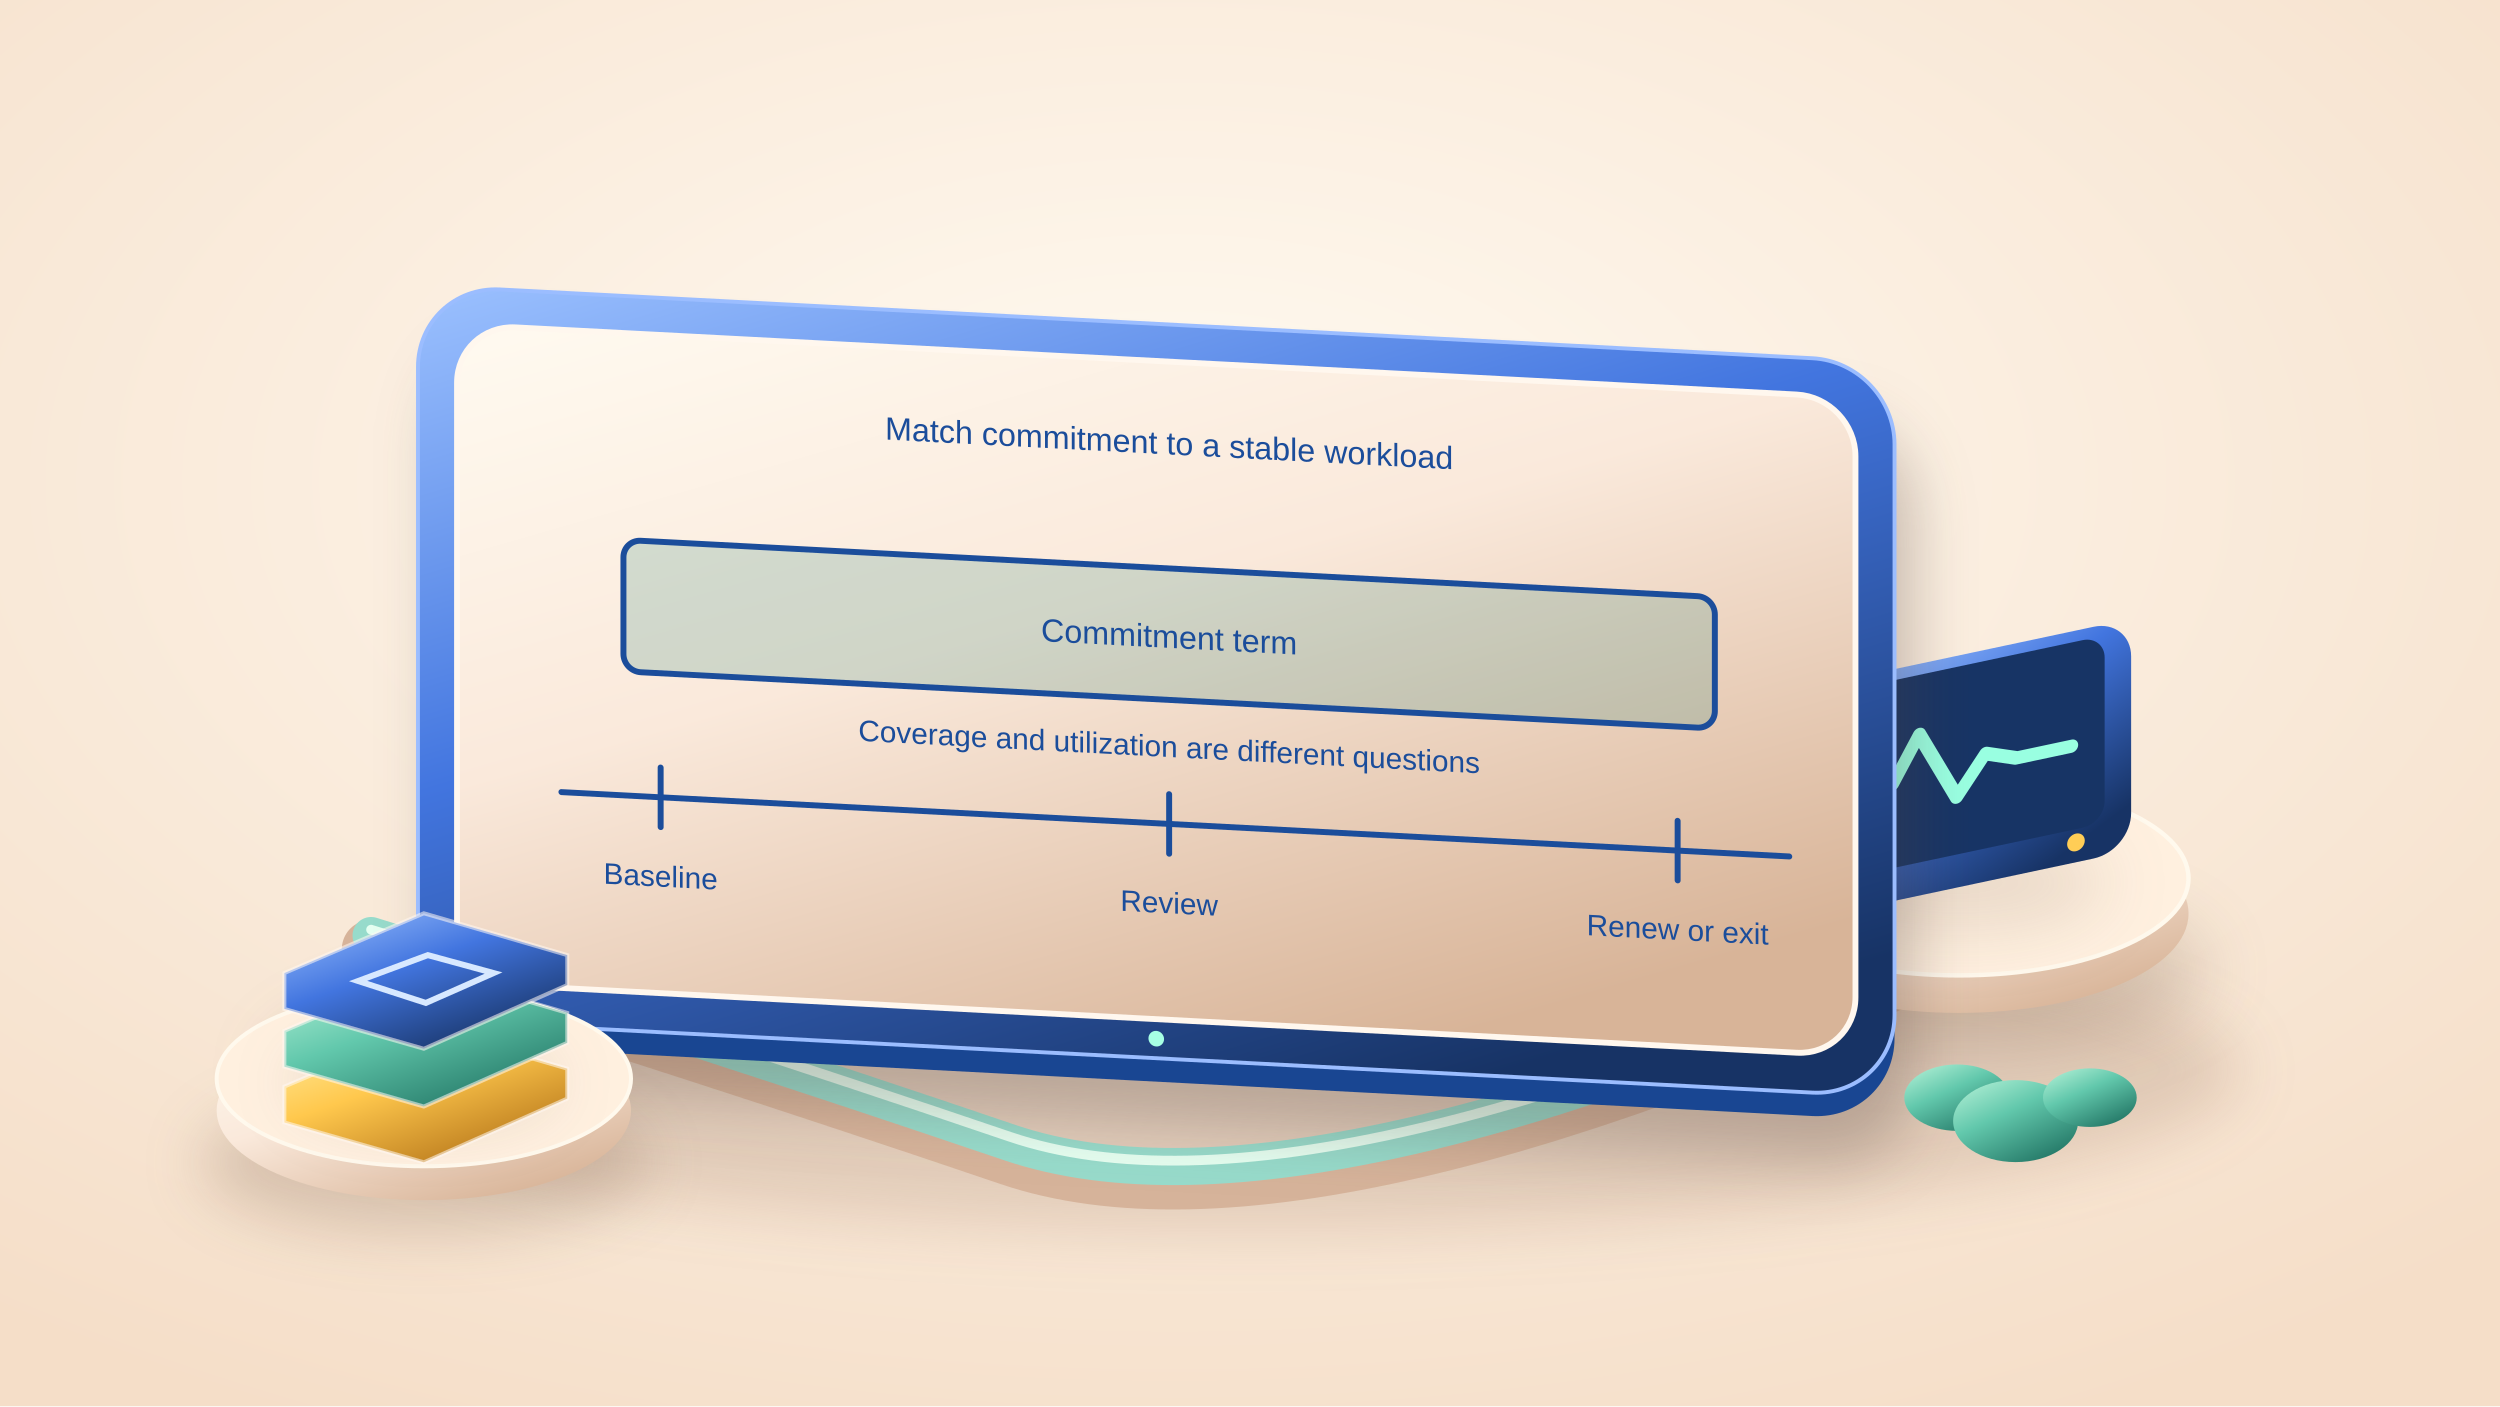
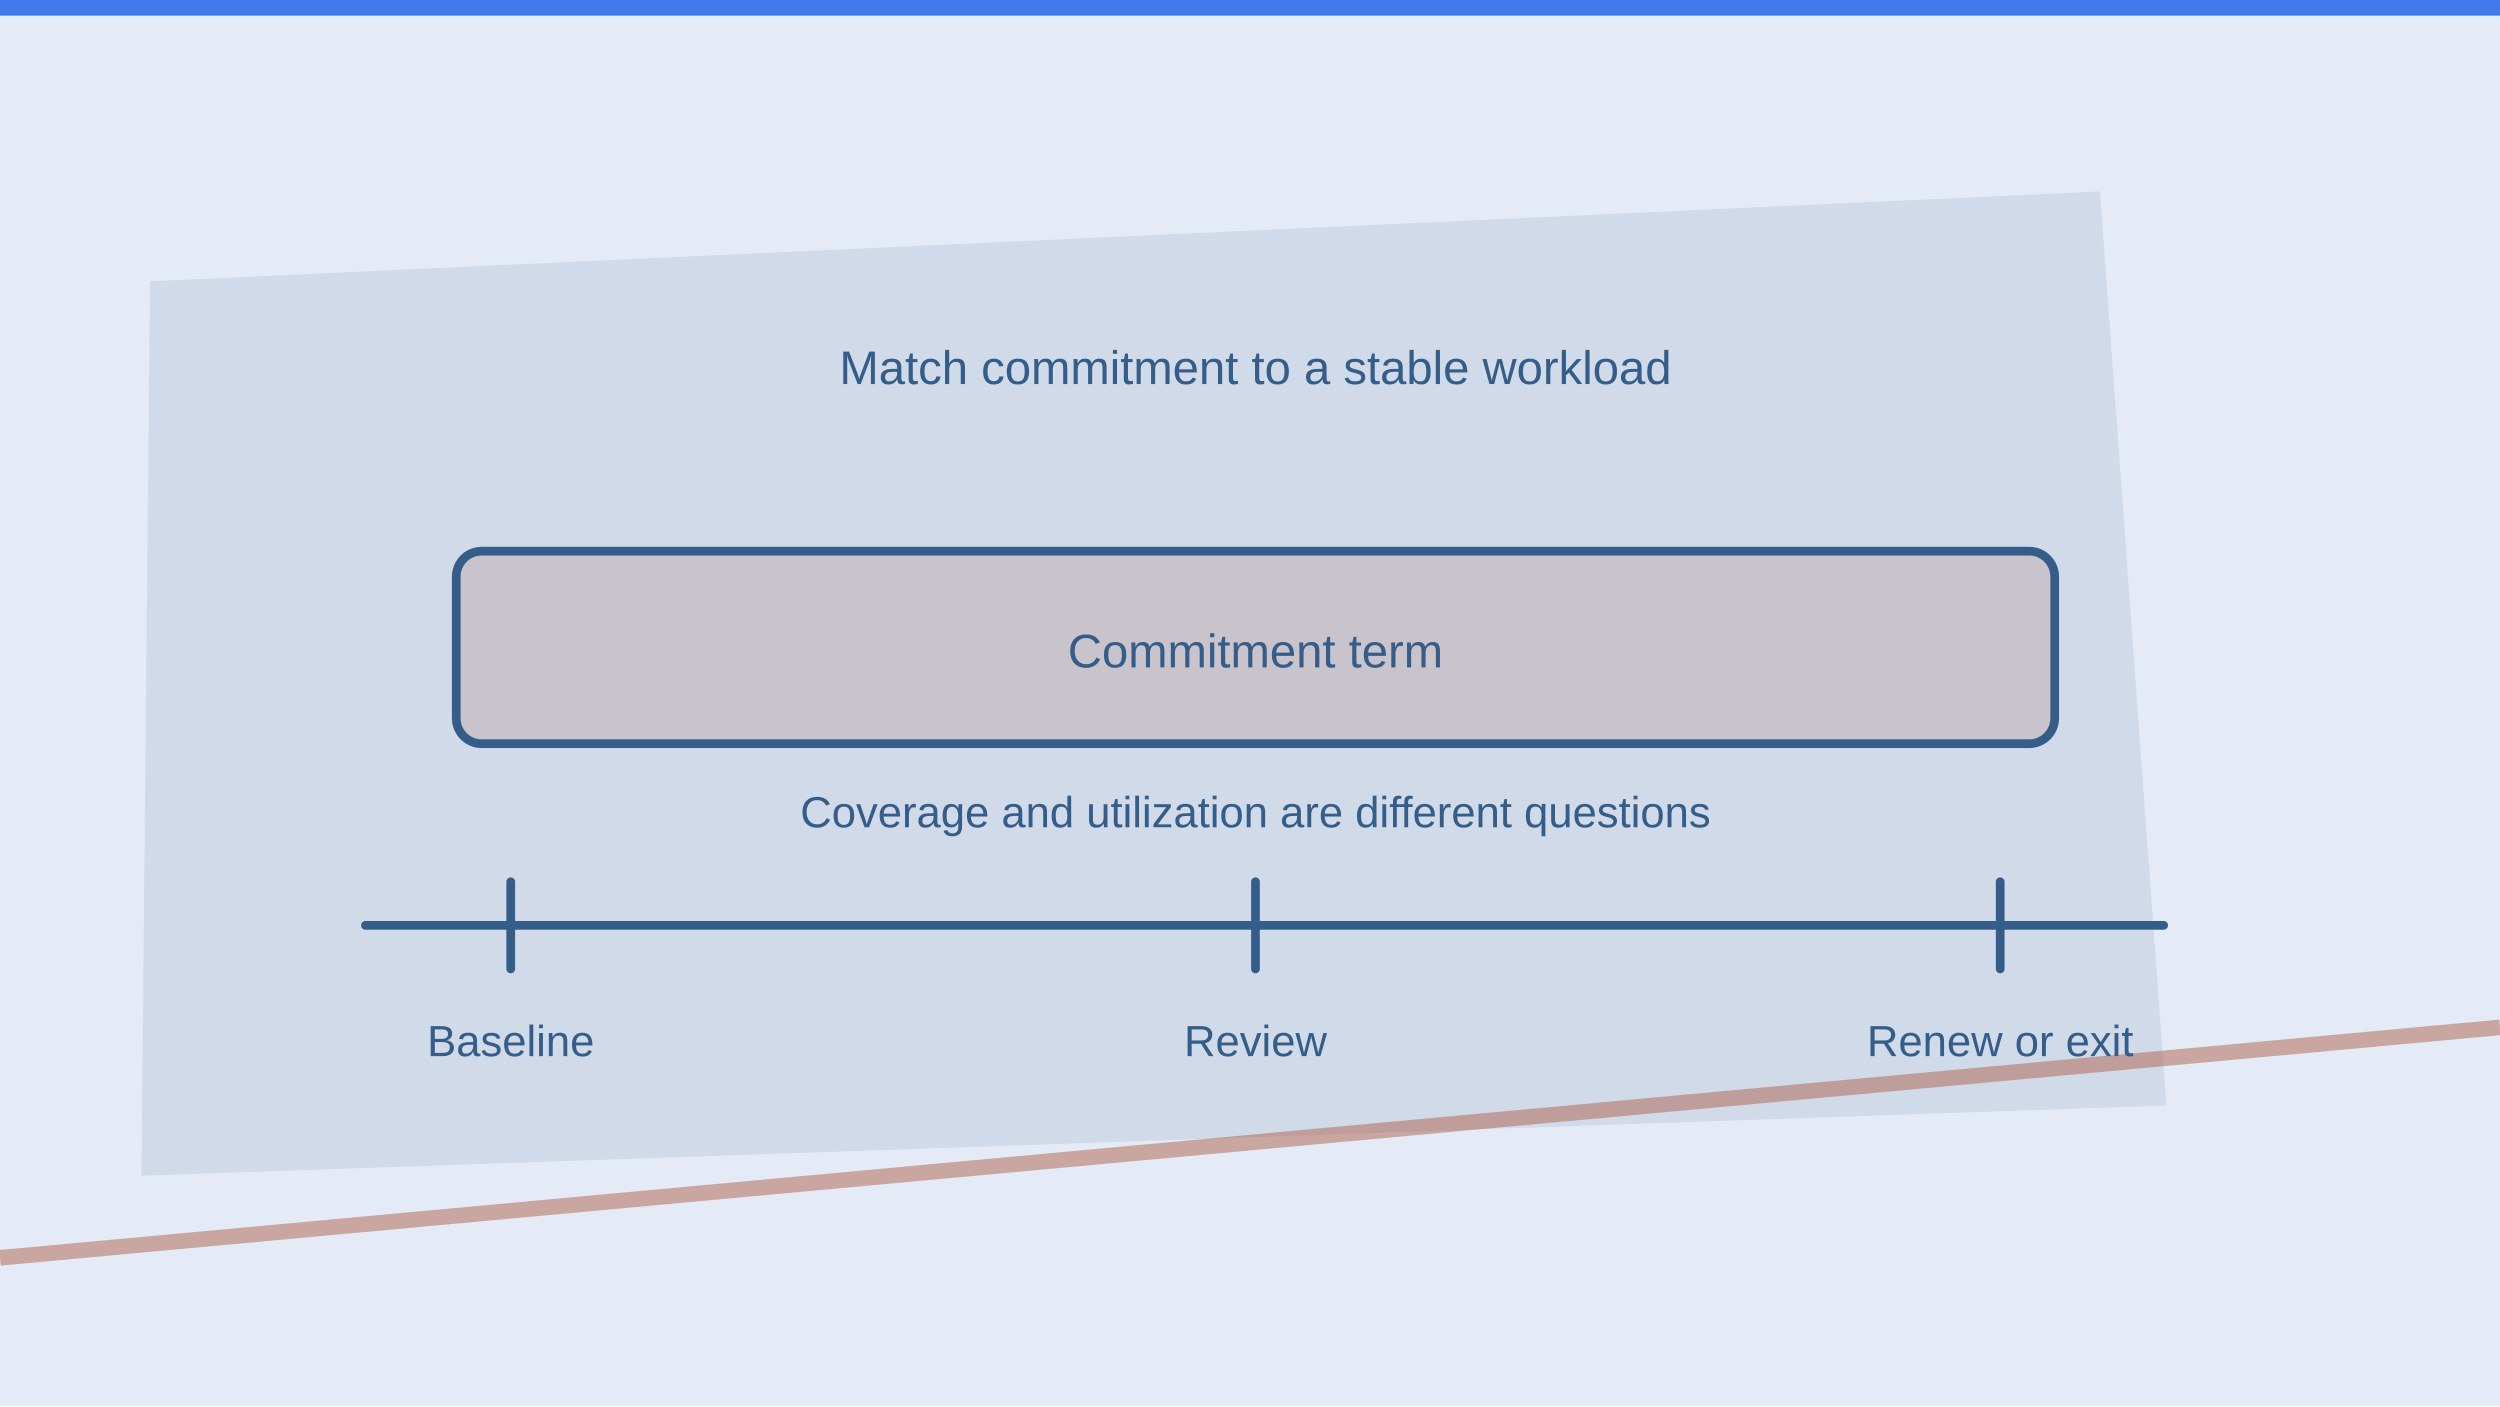
- <svg xmlns="http://www.w3.org/2000/svg" width="1280" height="720" viewBox="0 0 1280 720" preserveAspectRatio="xMidYMid slice">
+ <svg xmlns="http://www.w3.org/2000/svg" viewBox="0 0 1280 720" width="1280" height="720" role="img" aria-label="Conceptual illustration for Reserved Instance Rationalisation: How to Commit to the Right Resources: Usage, Cost, Commitment." preserveAspectRatio="xMidYMid meet" data-article-art="reserved-instance-rationalization" data-art-scene="cost" data-composition="paper-workbench">
  <defs>
-     <linearGradient id="blue" x2="0.72" y2="1">
-       <stop stop-color="#9dc2ff" />
-       <stop offset=".46" stop-color="#4275df" />
-       <stop offset="1" stop-color="#173365" />
-     </linearGradient>
-     <linearGradient id="mint" x2="0.72" y2="1">
-       <stop stop-color="#bbf4da" />
-       <stop offset=".46" stop-color="#62c8ac" />
-       <stop offset="1" stop-color="#257968" />
-     </linearGradient>
-     <linearGradient id="gold" x2="0.72" y2="1">
-       <stop stop-color="#fff0a8" />
-       <stop offset=".46" stop-color="#ffc84d" />
-       <stop offset="1" stop-color="#b7771b" />
-     </linearGradient>
-     <linearGradient id="cream" x2="0.72" y2="1">
-       <stop stop-color="#fffaf0" />
-       <stop offset=".46" stop-color="#fae9db" />
-       <stop offset="1" stop-color="#d8b498" />
-     </linearGradient>
-     <radialGradient id="paper" cx=".47" cy=".34" r=".76">
-       <stop stop-color="#fffaf1" />
-       <stop offset="1" stop-color="#f5dec8" />
-     </radialGradient>
-     <filter id="blur" x="-.4" y="-.8" width="1.8" height="2.6">
-       <feGaussianBlur stdDeviation="15" />
-     </filter>
+     <clipPath id="cpcover-reserved-instance-rationalization">
+       <rect width="1280" height="720" />
+     </clipPath>
  </defs>
-   <rect width="1280" height="720" fill="url(#paper)" />
-   <ellipse cx="642" cy="548" rx="505" ry="82" fill="#80523a" opacity=".18" filter="url(#blur)" />
-   <path d="M190 486Q361 539 517 592T1042 469" fill="none" stroke="#d6b39a" stroke-width="30" stroke-linecap="round" />
-   <path d="M190 479Q361 532 517 585T1042 462" fill="none" stroke="#97dbcb" stroke-width="19" stroke-linecap="round" />
-   <path d="M190 476Q361 529 517 582T1042 459" fill="none" stroke="#e5fff1" stroke-width="5" stroke-linecap="round" />
-   <g transform="translate(1003 435) scale(1.13)">
-     <ellipse cy="55" rx="112" ry="35" fill="#71523e" opacity=".24" filter="url(#blur)" />
-     <ellipse cy="29" rx="104" ry="45" fill="url(#cream)" />
-     <ellipse cy="13" rx="104" ry="44" fill="#fff0df" stroke="#fff9ed" stroke-width="2" />
-     <ellipse rx="68" ry="23" cy="15" fill="#7f6559" opacity=".16" filter="url(#blur)" />
-     <g transform="skewY(-12)">
-       <rect x="-65" y="-88" width="143" height="105" rx="17" fill="url(#blue)" />
-       <rect x="-59" y="-83" width="125" height="85" rx="10" fill="#173465" />
-       <path d="M-48-36h18l12-20 17 32 13-17 14 5h25" fill="none" stroke="#99ffe1" stroke-width="6" stroke-linecap="round" stroke-linejoin="round" />
-       <circle cx="53" cy="8" r="4" fill="#ffcd56" />
+   <g clip-path="url(#cpcover-reserved-instance-rationalization)">
+     <rect width="1280" height="720" fill="#e5ebf6" />
+     <g transform="translate(0 0) scale(2)">
+       <path d="M38.4 72l499.2 -23 17 234-518.4 18z" fill="#355d89" opacity=".12" />
+       <path d="M0 322L640 263" fill="none" stroke="#ae5b45" stroke-width="4" stroke-opacity=".48" />
+       <path d="M0 0h640v4H0z" fill="#2f6fed" opacity=".9" />
+       <g transform="translate(61 76) scale(0.93)">
+         <g data-subject-detail="sc-commitment" stroke="#355d89" stroke-width="2.4" stroke-linecap="round" stroke-linejoin="round" fill="none">
+           <text x="280" y="24" text-anchor="middle" font-family="Arial,sans-serif" font-size="13" fill="#355d89" stroke="none">Match commitment to a stable workload</text>
+           <path d="M35 173L530 173" />
+           <rect x="60" y="70" width="440" height="53" rx="7" fill="#ae5b45" fill-opacity=".18" />
+           <text x="280" y="102" text-anchor="middle" font-family="Arial,sans-serif" font-size="13" fill="#355d89" stroke="none">Commitment term</text>
+           <path d="M75 161L75 185" />
+           <text x="75" y="209" text-anchor="middle" font-family="Arial,sans-serif" font-size="12" fill="#355d89" stroke="none">Baseline</text>
+           <path d="M280 161L280 185" />
+           <text x="280" y="209" text-anchor="middle" font-family="Arial,sans-serif" font-size="12" fill="#355d89" stroke="none">Review</text>
+           <path d="M485 161L485 185" />
+           <text x="485" y="209" text-anchor="middle" font-family="Arial,sans-serif" font-size="12" fill="#355d89" stroke="none">Renew or exit</text>
+           <text x="280" y="146" text-anchor="middle" font-family="Arial,sans-serif" font-size="12" fill="#355d89" stroke="none">Coverage and utilization are different questions</text>
+         </g>
+       </g>
    </g>
  </g>
-   <g transform="translate(214 146) skewY(3)">
-     <rect x="10" y="33" width="756" height="376" rx="42" fill="#54433a" opacity=".30" filter="url(#blur)" />
-     <rect x="0" y="12" width="756" height="376" rx="42" fill="#194692" />
-     <rect width="756" height="376" rx="42" fill="url(#blue)" stroke="#9bbdff" stroke-width="2" />
-     <rect x="20" y="19" width="716" height="337" rx="30" fill="url(#cream)" stroke="#fff7ee" stroke-width="3" />
-     <g transform="translate(29 36) scale(1.27)">
-       <g data-subject-detail="sc-commitment" stroke="#1b4d9b" stroke-width="2.4" stroke-linecap="round" stroke-linejoin="round" fill="none">
-         <text x="280" y="24" text-anchor="middle" font-family="Arial,sans-serif" font-size="13" fill="#1b4d9b" stroke="none">Match commitment to a stable workload</text>
-         <path d="M35 173L530 173" />
-         <rect x="60" y="70" width="440" height="53" rx="7" fill="#147e74" fill-opacity=".18" />
-         <text x="280" y="102" text-anchor="middle" font-family="Arial,sans-serif" font-size="13" fill="#1b4d9b" stroke="none">Commitment term</text>
-         <path d="M75 161L75 185" />
-         <text x="75" y="209" text-anchor="middle" font-family="Arial,sans-serif" font-size="12" fill="#1b4d9b" stroke="none">Baseline</text>
-         <path d="M280 161L280 185" />
-         <text x="280" y="209" text-anchor="middle" font-family="Arial,sans-serif" font-size="12" fill="#1b4d9b" stroke="none">Review</text>
-         <path d="M485 161L485 185" />
-         <text x="485" y="209" text-anchor="middle" font-family="Arial,sans-serif" font-size="12" fill="#1b4d9b" stroke="none">Renew or exit</text>
-         <text x="280" y="146" text-anchor="middle" font-family="Arial,sans-serif" font-size="12" fill="#1b4d9b" stroke="none">Coverage and utilization are different questions</text>
-       </g>
-     </g>
-     <circle cx="378" cy="366" r="4" fill="#a6ffe4" />
-   </g>
-   <g transform="translate(217 539) scale(1.02)">
-     <ellipse cy="55" rx="112" ry="35" fill="#71523e" opacity=".24" filter="url(#blur)" />
-     <ellipse cy="29" rx="104" ry="45" fill="url(#cream)" />
-     <ellipse cy="13" rx="104" ry="44" fill="#fff0df" stroke="#fff9ed" stroke-width="2" />
-     <ellipse rx="68" ry="23" cy="15" fill="#7f6559" opacity=".16" filter="url(#blur)" />
-     <path d="M-70 17l70-30 72 21v15L0 55l-70-20z" fill="url(#gold)" stroke="#fff8f1" stroke-opacity=".55" stroke-width="2" />
-     <path d="M-70 -11l70-30 72 21v15L0 27l-70-20z" fill="url(#mint)" stroke="#fff8f1" stroke-opacity=".55" stroke-width="2" />
-     <path d="M-70 -40l70-30 72 21v15L0 -2l-70-20z" fill="url(#blue)" stroke="#fff8f1" stroke-opacity=".55" stroke-width="2" />
-     <path d="M-33-36l35-13 33 9-34 15z" fill="none" stroke="#d7e8ff" stroke-width="3" />
-   </g>
-   <g fill="url(#mint)">
-     <ellipse cx="1002" cy="562" rx="27" ry="17" />
-     <ellipse cx="1032" cy="574" rx="32" ry="21" />
-     <ellipse cx="1070" cy="562" rx="24" ry="15" />
-   </g>
</svg>
